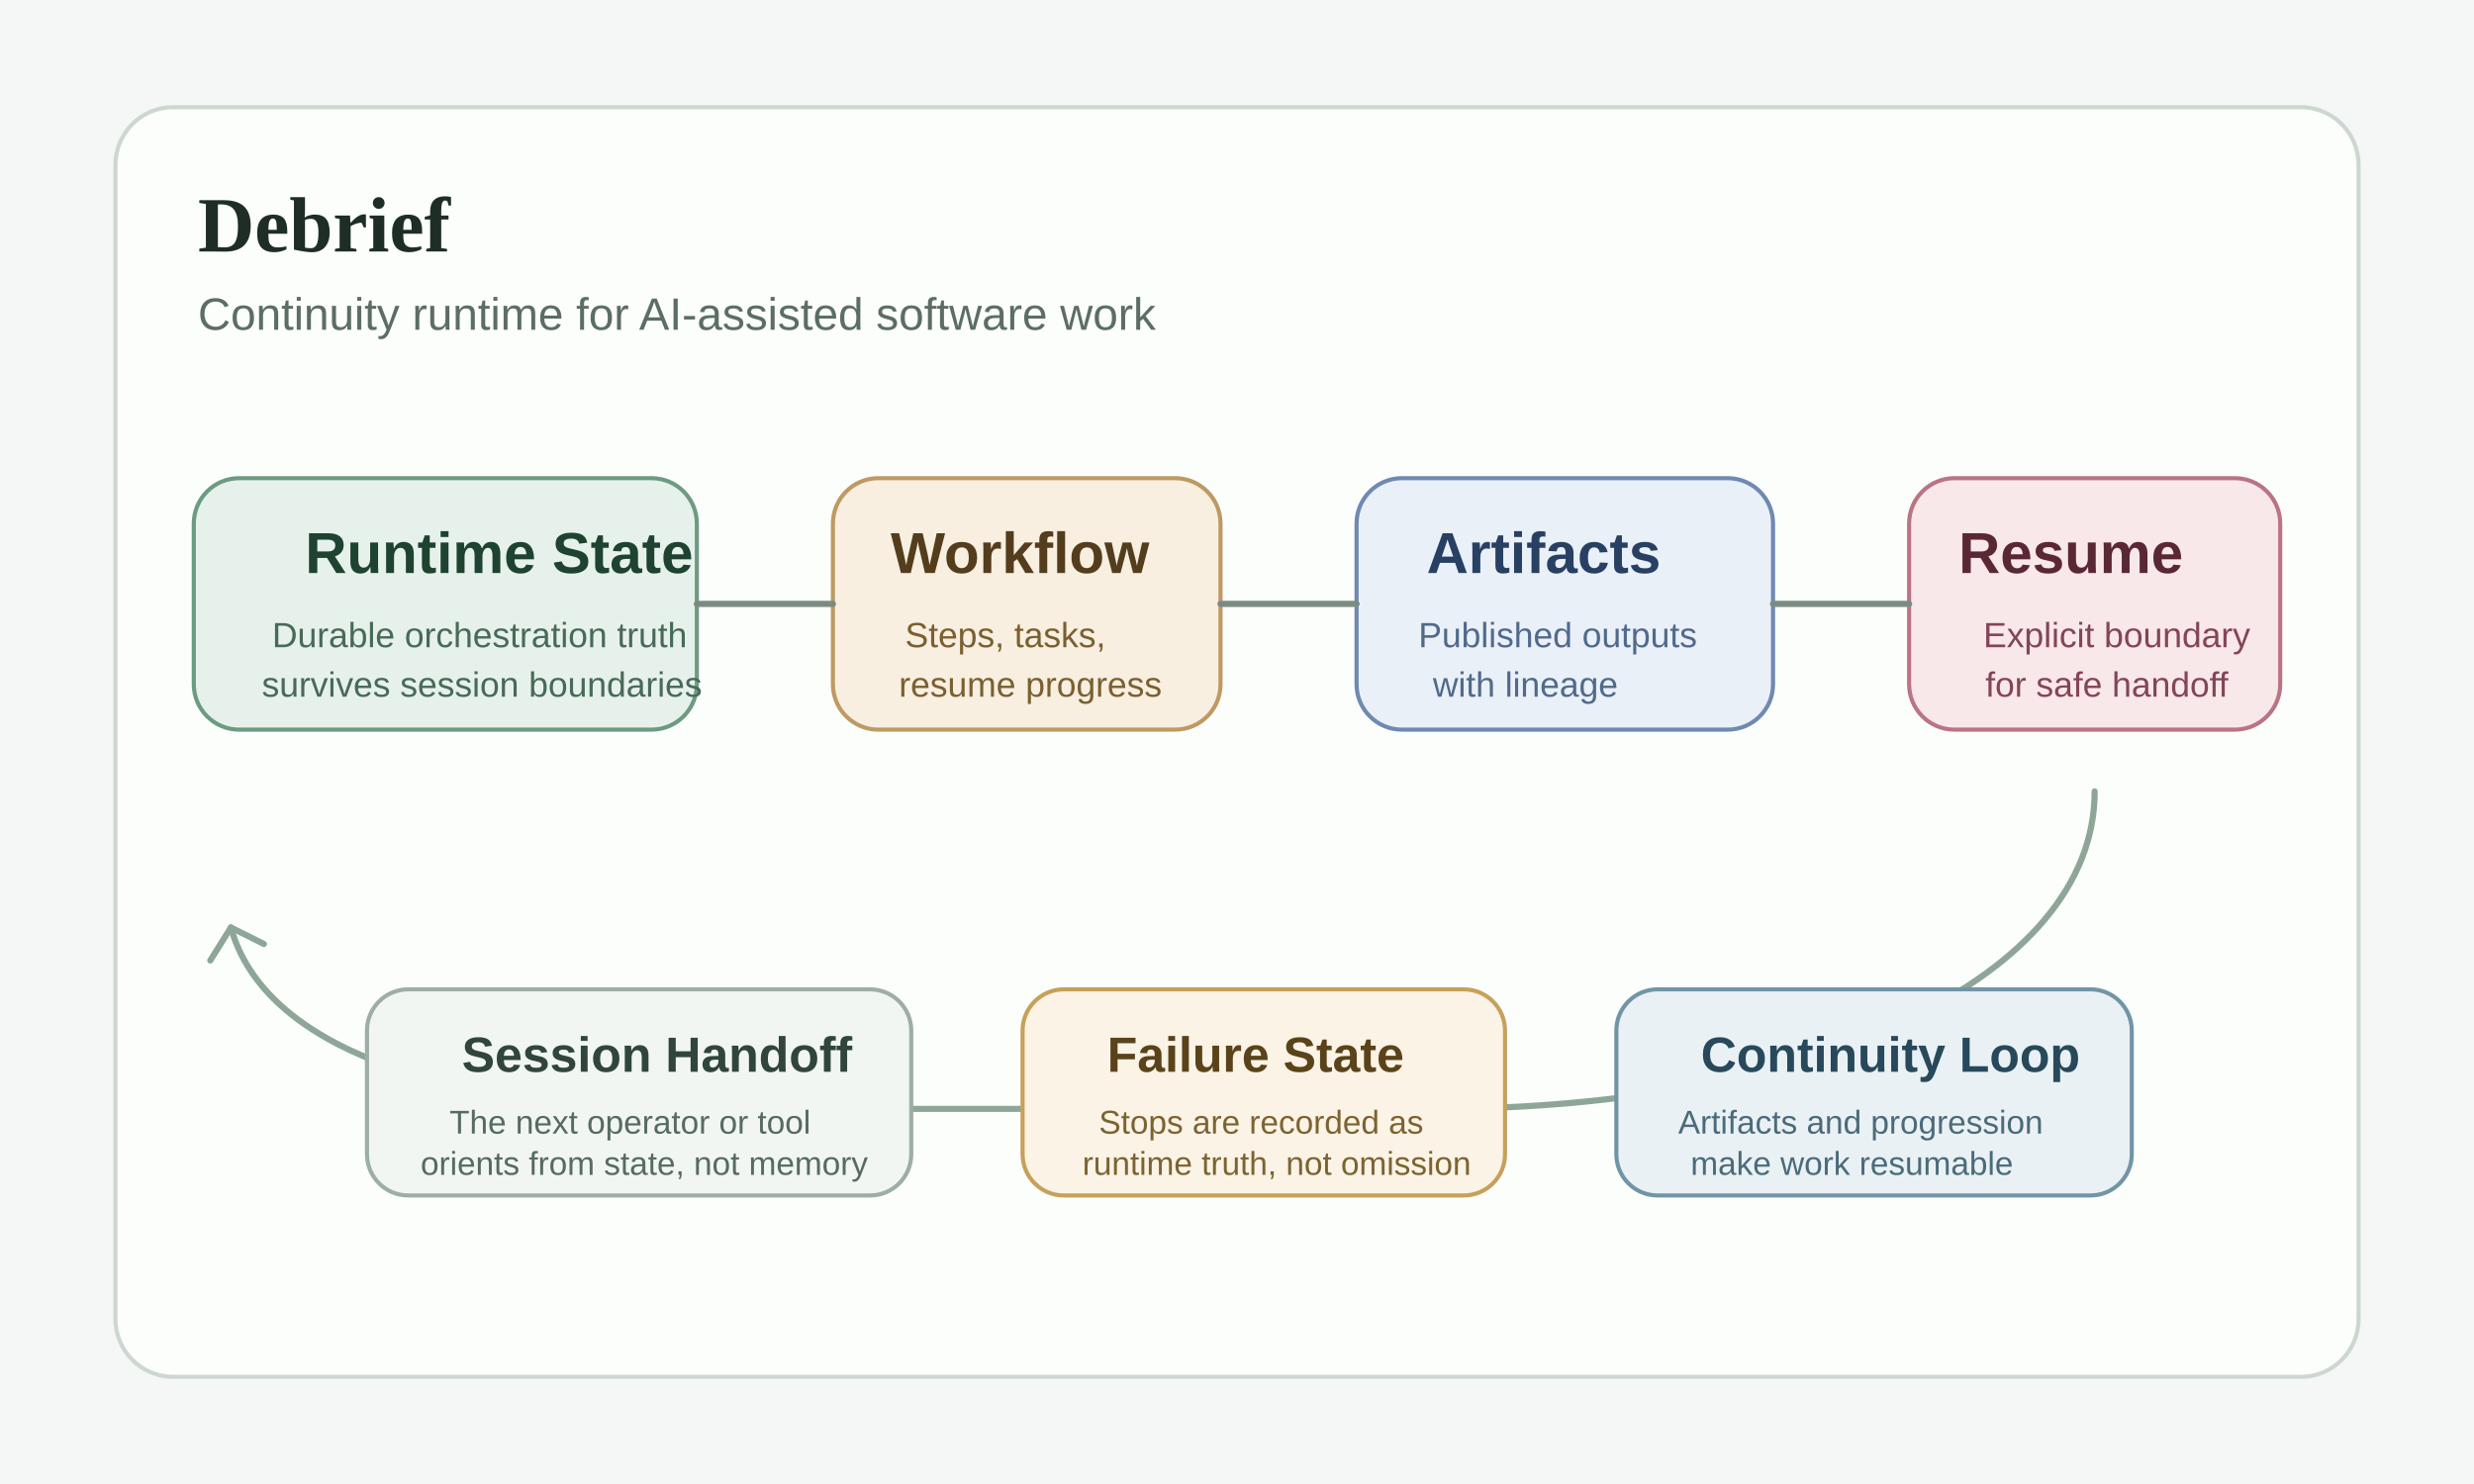
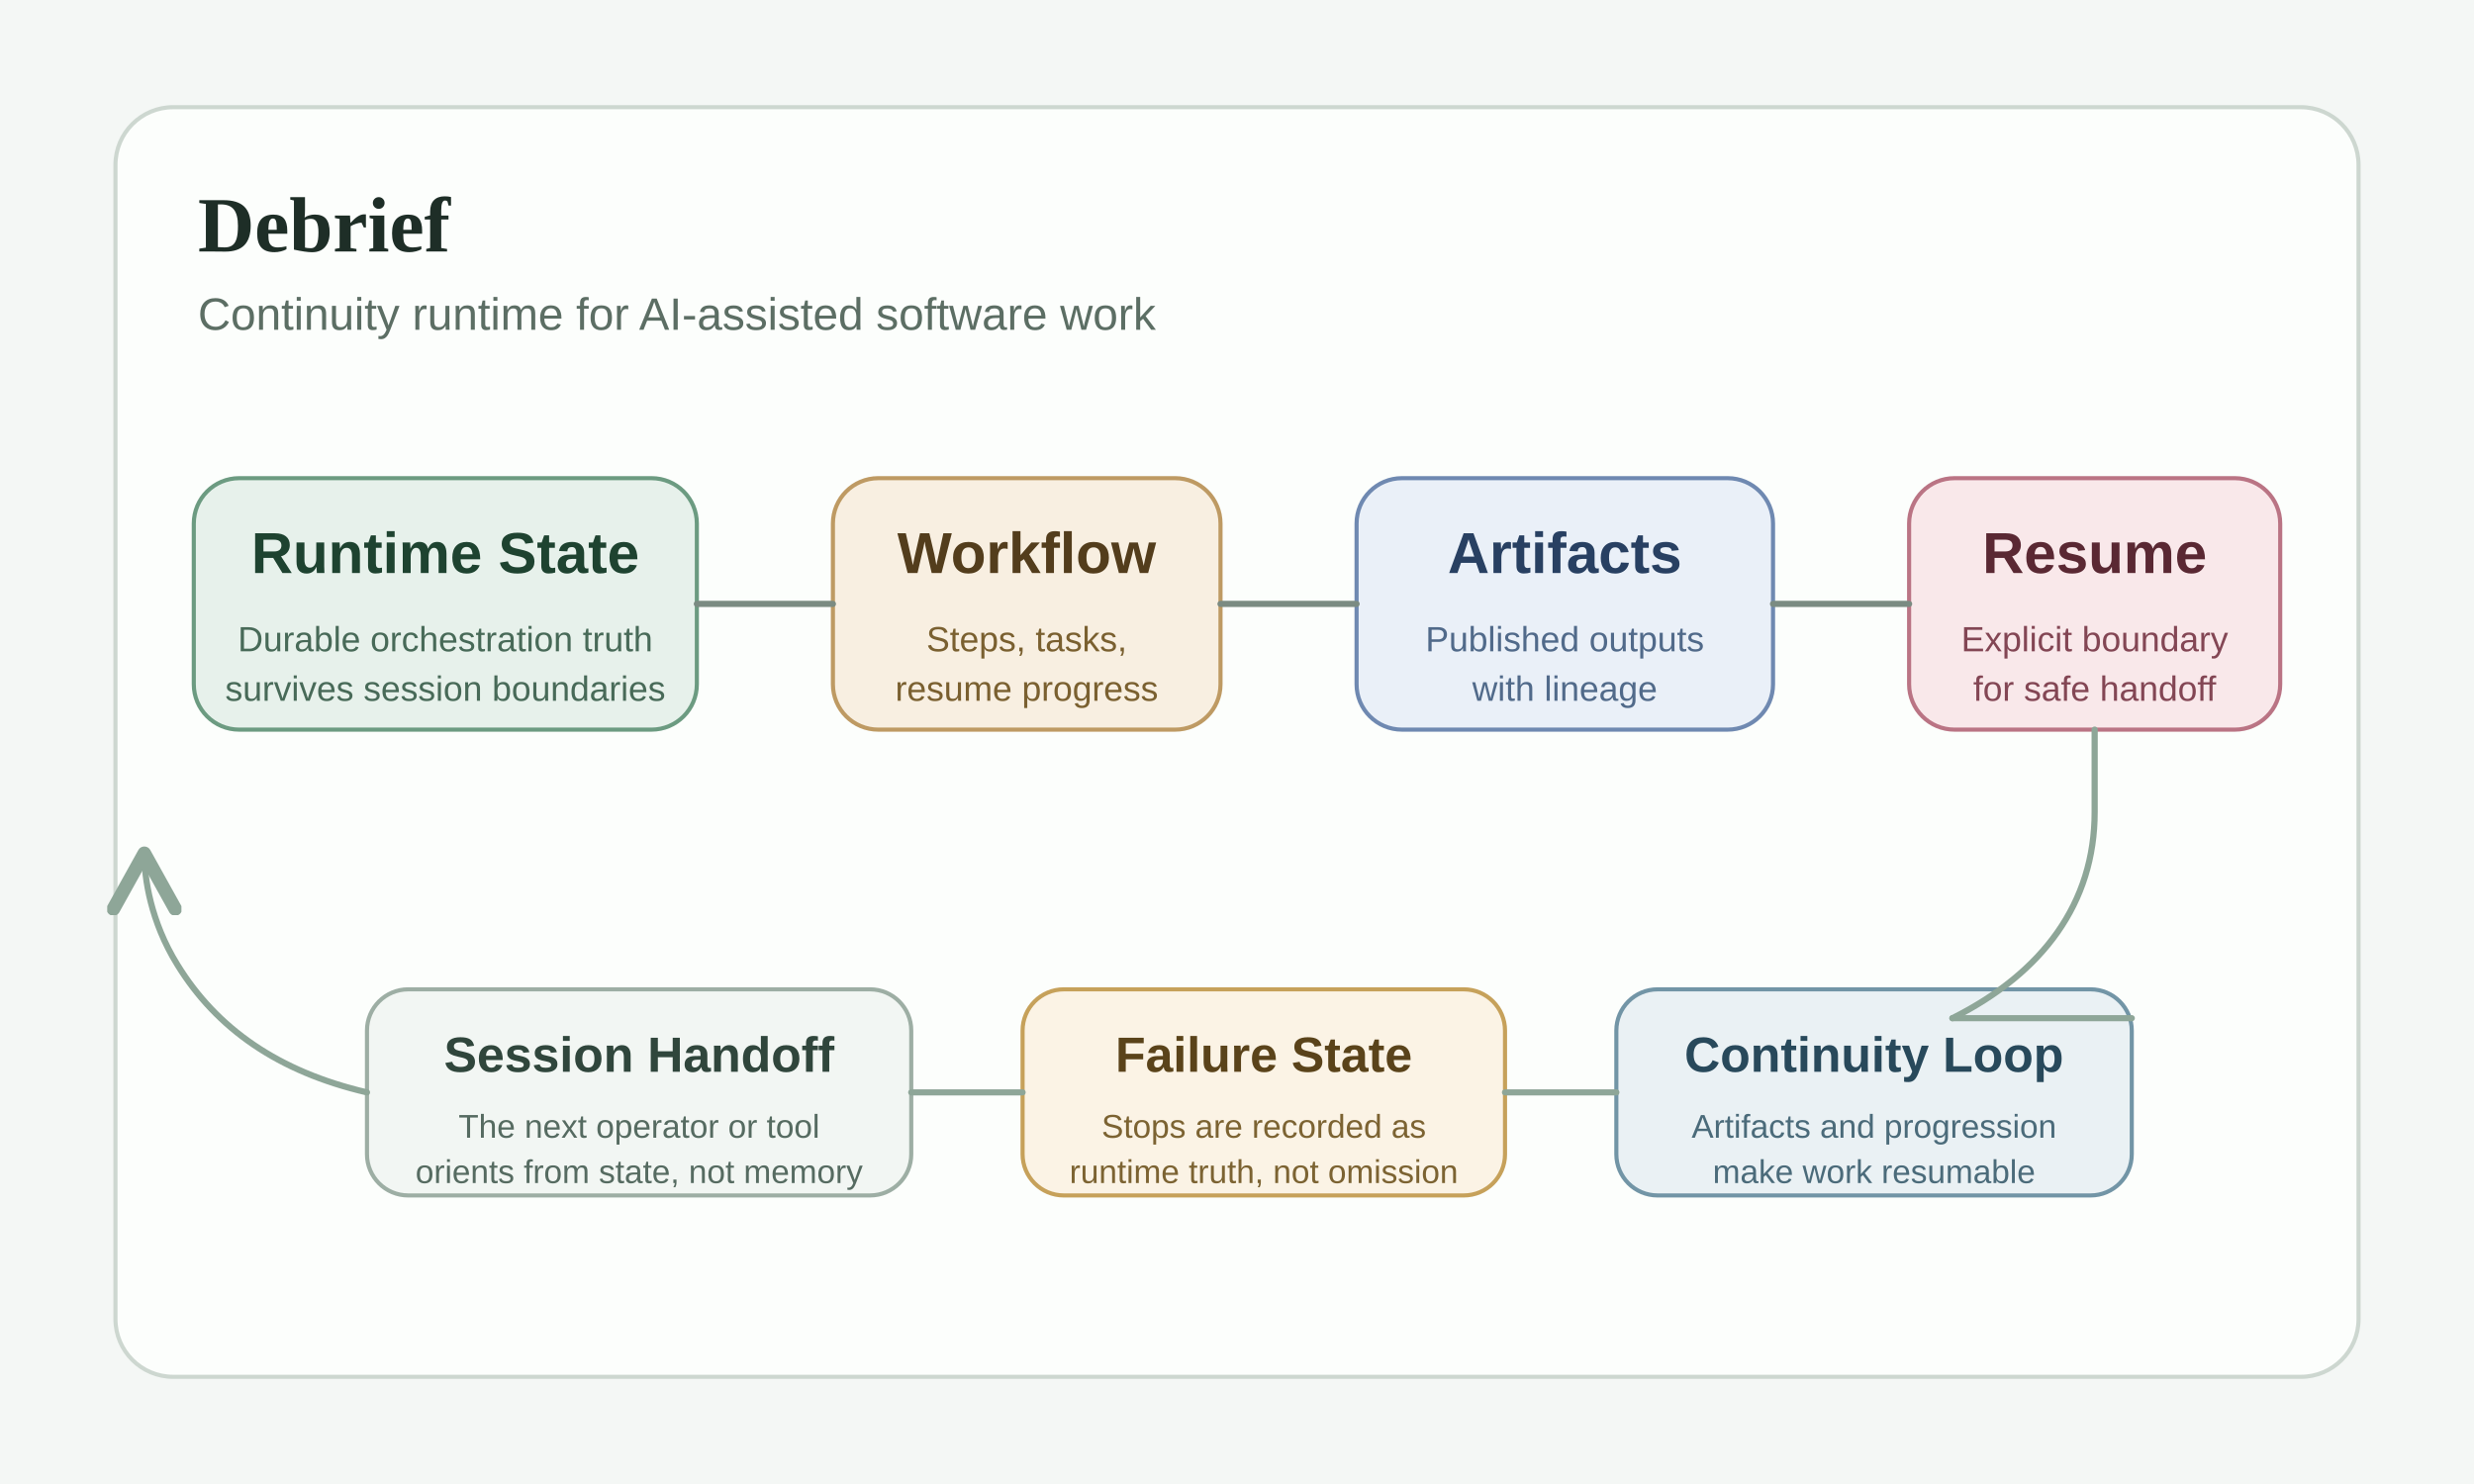
<svg xmlns="http://www.w3.org/2000/svg" width="1200" height="720" viewBox="0 0 1200 720" fill="none">
+   <defs>
+     <marker id="debrief-arrow" viewBox="0 0 12 12" refX="10" refY="6" markerWidth="12" markerHeight="12" orient="auto">
+       <path d="M1 1L10 6L1 11" fill="none" stroke="#8EA698" stroke-width="2.2" stroke-linecap="round" stroke-linejoin="round" />
+     </marker>
+   </defs>
  <rect width="1200" height="720" fill="#F4F7F5" />
  <rect x="56" y="52" width="1088" height="616" rx="28" fill="#FCFEFC" stroke="#CDD7D0" stroke-width="2" />
  <text x="96" y="122" fill="#1E2E27" font-family="Georgia, 'Times New Roman', serif" font-size="38" font-weight="700">Debrief</text>
  <text x="96" y="160" fill="#5C6E64" font-family="'Helvetica Neue', Arial, sans-serif" font-size="22">Continuity runtime for AI-assisted software work</text>
  <rect x="94" y="232" width="244" height="122" rx="22" fill="#E7F1EB" stroke="#6C9B81" stroke-width="2" />
-   <text x="148" y="278" fill="#1E4330" font-family="'Helvetica Neue', Arial, sans-serif" font-size="28" font-weight="700">Runtime State</text>
-   <text x="132" y="314" fill="#486A58" font-family="'Helvetica Neue', Arial, sans-serif" font-size="17">Durable orchestration truth</text>
-   <text x="127" y="338" fill="#486A58" font-family="'Helvetica Neue', Arial, sans-serif" font-size="17">survives session boundaries</text>
+   <text x="216" y="278" text-anchor="middle" fill="#1E4330" font-family="'Helvetica Neue', Arial, sans-serif" font-size="28" font-weight="700">Runtime State</text>
+   <text x="216" y="316" text-anchor="middle" fill="#486A58" font-family="'Helvetica Neue', Arial, sans-serif" font-size="17">Durable orchestration truth</text>
+   <text x="216" y="340" text-anchor="middle" fill="#486A58" font-family="'Helvetica Neue', Arial, sans-serif" font-size="17">survives session boundaries</text>
  <rect x="404" y="232" width="188" height="122" rx="22" fill="#F8EFE1" stroke="#BE9A63" stroke-width="2" />
-   <text x="432" y="278" fill="#533D1C" font-family="'Helvetica Neue', Arial, sans-serif" font-size="28" font-weight="700">Workflow</text>
-   <text x="439" y="314" fill="#7A6030" font-family="'Helvetica Neue', Arial, sans-serif" font-size="17">Steps, tasks,</text>
-   <text x="436" y="338" fill="#7A6030" font-family="'Helvetica Neue', Arial, sans-serif" font-size="17">resume progress</text>
+   <text x="498" y="278" text-anchor="middle" fill="#533D1C" font-family="'Helvetica Neue', Arial, sans-serif" font-size="28" font-weight="700">Workflow</text>
+   <text x="498" y="316" text-anchor="middle" fill="#7A6030" font-family="'Helvetica Neue', Arial, sans-serif" font-size="17">Steps, tasks,</text>
+   <text x="498" y="340" text-anchor="middle" fill="#7A6030" font-family="'Helvetica Neue', Arial, sans-serif" font-size="17">resume progress</text>
  <rect x="658" y="232" width="202" height="122" rx="22" fill="#EAF0F8" stroke="#6F89B1" stroke-width="2" />
-   <text x="692" y="278" fill="#284062" font-family="'Helvetica Neue', Arial, sans-serif" font-size="28" font-weight="700">Artifacts</text>
-   <text x="688" y="314" fill="#516A8A" font-family="'Helvetica Neue', Arial, sans-serif" font-size="17">Published outputs</text>
-   <text x="695" y="338" fill="#516A8A" font-family="'Helvetica Neue', Arial, sans-serif" font-size="17">with lineage</text>
+   <text x="759" y="278" text-anchor="middle" fill="#284062" font-family="'Helvetica Neue', Arial, sans-serif" font-size="28" font-weight="700">Artifacts</text>
+   <text x="759" y="316" text-anchor="middle" fill="#516A8A" font-family="'Helvetica Neue', Arial, sans-serif" font-size="17">Published outputs</text>
+   <text x="759" y="340" text-anchor="middle" fill="#516A8A" font-family="'Helvetica Neue', Arial, sans-serif" font-size="17">with lineage</text>
  <rect x="926" y="232" width="180" height="122" rx="22" fill="#F9E8EA" stroke="#BA7484" stroke-width="2" />
-   <text x="950" y="278" fill="#5A2833" font-family="'Helvetica Neue', Arial, sans-serif" font-size="28" font-weight="700">Resume</text>
-   <text x="962" y="314" fill="#834654" font-family="'Helvetica Neue', Arial, sans-serif" font-size="17">Explicit boundary</text>
-   <text x="963" y="338" fill="#834654" font-family="'Helvetica Neue', Arial, sans-serif" font-size="17">for safe handoff</text>
+   <text x="1016" y="278" text-anchor="middle" fill="#5A2833" font-family="'Helvetica Neue', Arial, sans-serif" font-size="28" font-weight="700">Resume</text>
+   <text x="1016" y="316" text-anchor="middle" fill="#834654" font-family="'Helvetica Neue', Arial, sans-serif" font-size="17">Explicit boundary</text>
+   <text x="1016" y="340" text-anchor="middle" fill="#834654" font-family="'Helvetica Neue', Arial, sans-serif" font-size="17">for safe handoff</text>
  <path d="M338 293H404" stroke="#7B8B82" stroke-width="3" stroke-linecap="round" />
  <path d="M592 293H658" stroke="#7B8B82" stroke-width="3" stroke-linecap="round" />
  <path d="M860 293H926" stroke="#7B8B82" stroke-width="3" stroke-linecap="round" />
-   <path d="M1016 384C1016 474 880 538 696 538H338C214 538 128 508 112 450" stroke="#8EA698" stroke-width="3" stroke-linecap="round" />
-   <path d="M112 450L102 466" stroke="#8EA698" stroke-width="3" stroke-linecap="round" />
-   <path d="M112 450L128 458" stroke="#8EA698" stroke-width="3" stroke-linecap="round" />
  <rect x="178" y="480" width="264" height="100" rx="20" fill="#F2F6F3" stroke="#9DAEA4" stroke-width="2" />
-   <text x="224" y="520" fill="#30463C" font-family="'Helvetica Neue', Arial, sans-serif" font-size="24" font-weight="700">Session Handoff</text>
-   <text x="218" y="550" fill="#566B61" font-family="'Helvetica Neue', Arial, sans-serif" font-size="16">The next operator or tool</text>
-   <text x="204" y="570" fill="#566B61" font-family="'Helvetica Neue', Arial, sans-serif" font-size="16">orients from state, not memory</text>
+   <text x="310" y="520" text-anchor="middle" fill="#30463C" font-family="'Helvetica Neue', Arial, sans-serif" font-size="24" font-weight="700">Session Handoff</text>
+   <text x="310" y="552" text-anchor="middle" fill="#566B61" font-family="'Helvetica Neue', Arial, sans-serif" font-size="16">The next operator or tool</text>
+   <text x="310" y="574" text-anchor="middle" fill="#566B61" font-family="'Helvetica Neue', Arial, sans-serif" font-size="16">orients from state, not memory</text>
  <rect x="496" y="480" width="234" height="100" rx="20" fill="#FBF3E5" stroke="#C6A15A" stroke-width="2" />
-   <text x="537" y="520" fill="#5A431A" font-family="'Helvetica Neue', Arial, sans-serif" font-size="24" font-weight="700">Failure State</text>
-   <text x="533" y="550" fill="#7C6332" font-family="'Helvetica Neue', Arial, sans-serif" font-size="16">Stops are recorded as</text>
-   <text x="525" y="570" fill="#7C6332" font-family="'Helvetica Neue', Arial, sans-serif" font-size="16">runtime truth, not omission</text>
+   <text x="613" y="520" text-anchor="middle" fill="#5A431A" font-family="'Helvetica Neue', Arial, sans-serif" font-size="24" font-weight="700">Failure State</text>
+   <text x="613" y="552" text-anchor="middle" fill="#7C6332" font-family="'Helvetica Neue', Arial, sans-serif" font-size="16">Stops are recorded as</text>
+   <text x="613" y="574" text-anchor="middle" fill="#7C6332" font-family="'Helvetica Neue', Arial, sans-serif" font-size="16">runtime truth, not omission</text>
  <rect x="784" y="480" width="250" height="100" rx="20" fill="#EAF1F4" stroke="#7295A6" stroke-width="2" />
-   <text x="825" y="520" fill="#28495B" font-family="'Helvetica Neue', Arial, sans-serif" font-size="24" font-weight="700">Continuity Loop</text>
-   <text x="814" y="550" fill="#4B6B7A" font-family="'Helvetica Neue', Arial, sans-serif" font-size="16">Artifacts and progression</text>
-   <text x="820" y="570" fill="#4B6B7A" font-family="'Helvetica Neue', Arial, sans-serif" font-size="16">make work resumable</text>
+   <text x="909" y="520" text-anchor="middle" fill="#28495B" font-family="'Helvetica Neue', Arial, sans-serif" font-size="24" font-weight="700">Continuity Loop</text>
+   <text x="909" y="552" text-anchor="middle" fill="#4B6B7A" font-family="'Helvetica Neue', Arial, sans-serif" font-size="16">Artifacts and progression</text>
+   <text x="909" y="574" text-anchor="middle" fill="#4B6B7A" font-family="'Helvetica Neue', Arial, sans-serif" font-size="16">make work resumable</text>
+   <path d="M442 530H496" stroke="#8EA698" stroke-width="3" stroke-linecap="round" />
+   <path d="M730 530H784" stroke="#8EA698" stroke-width="3" stroke-linecap="round" />
+   <path d="M1016 354V394C1016 438 991 472 947 494" stroke="#8EA698" stroke-width="3" stroke-linecap="round" />
+   <path d="M947 494H1034" stroke="#8EA698" stroke-width="3" stroke-linecap="round" />
+   <path d="M178 530C135 520 105 499 86 468C73 447 70 426 70 414" stroke="#8EA698" stroke-width="3" stroke-linecap="round" marker-end="url(#debrief-arrow)" />
</svg>
